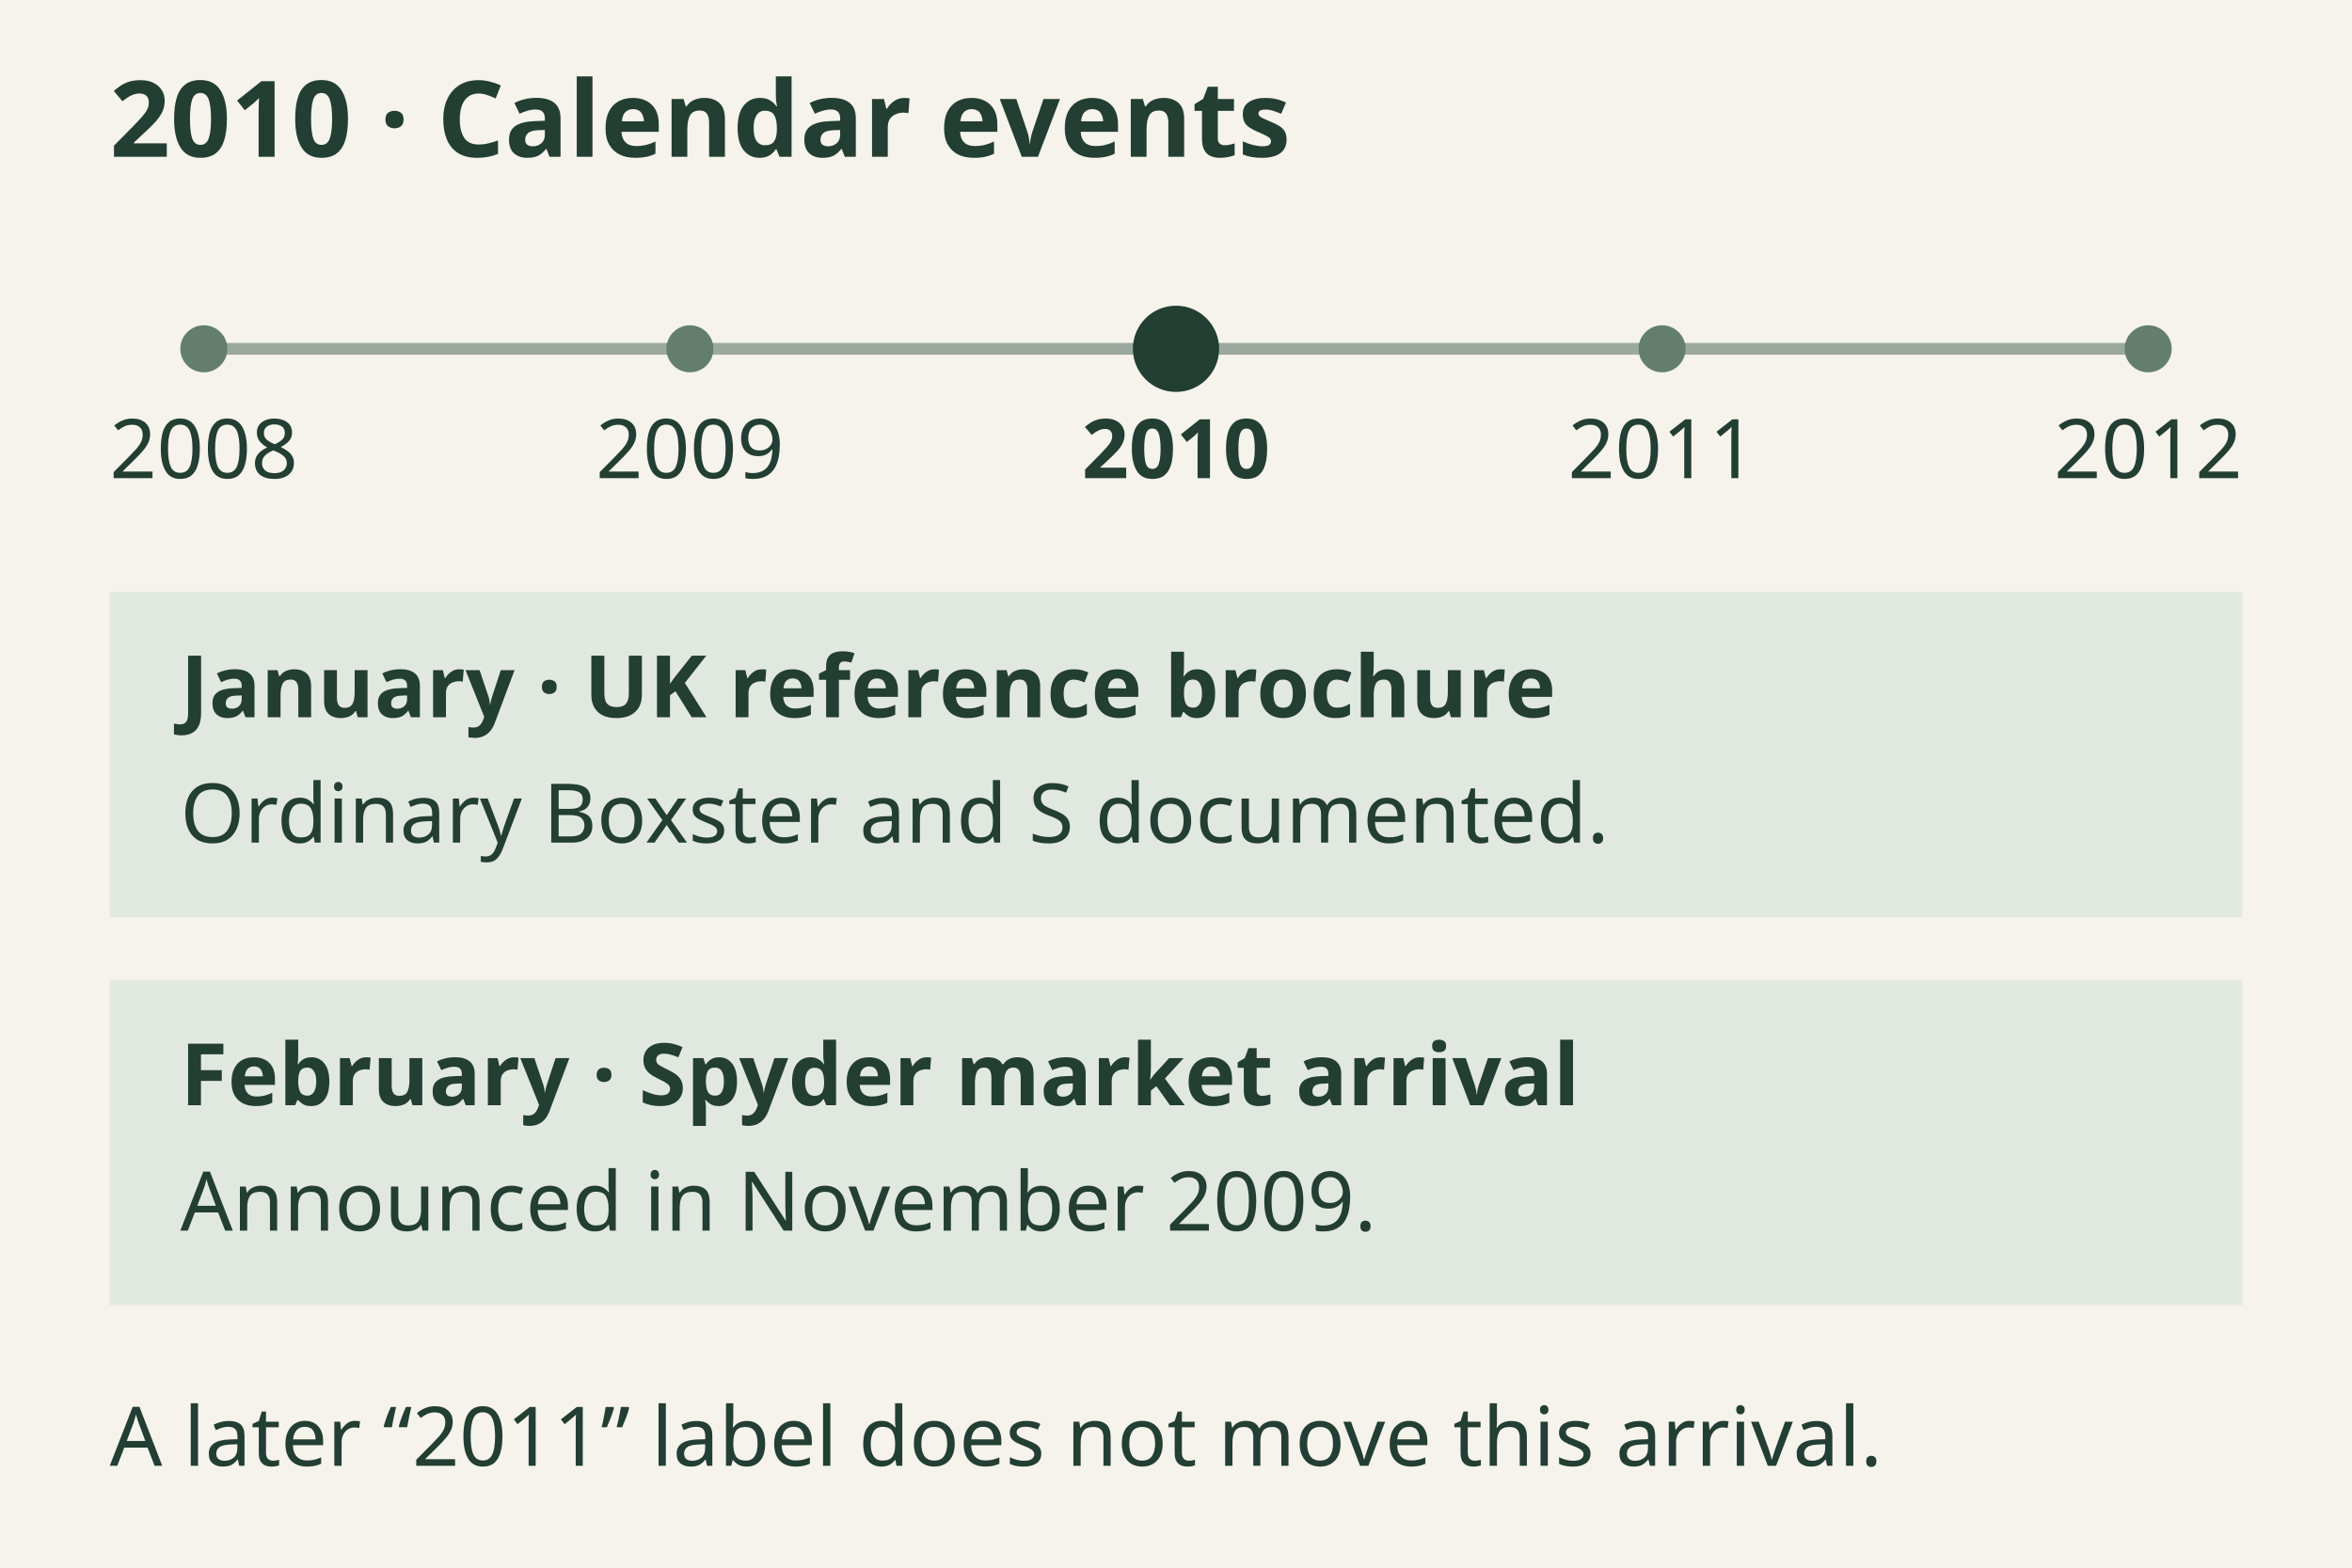
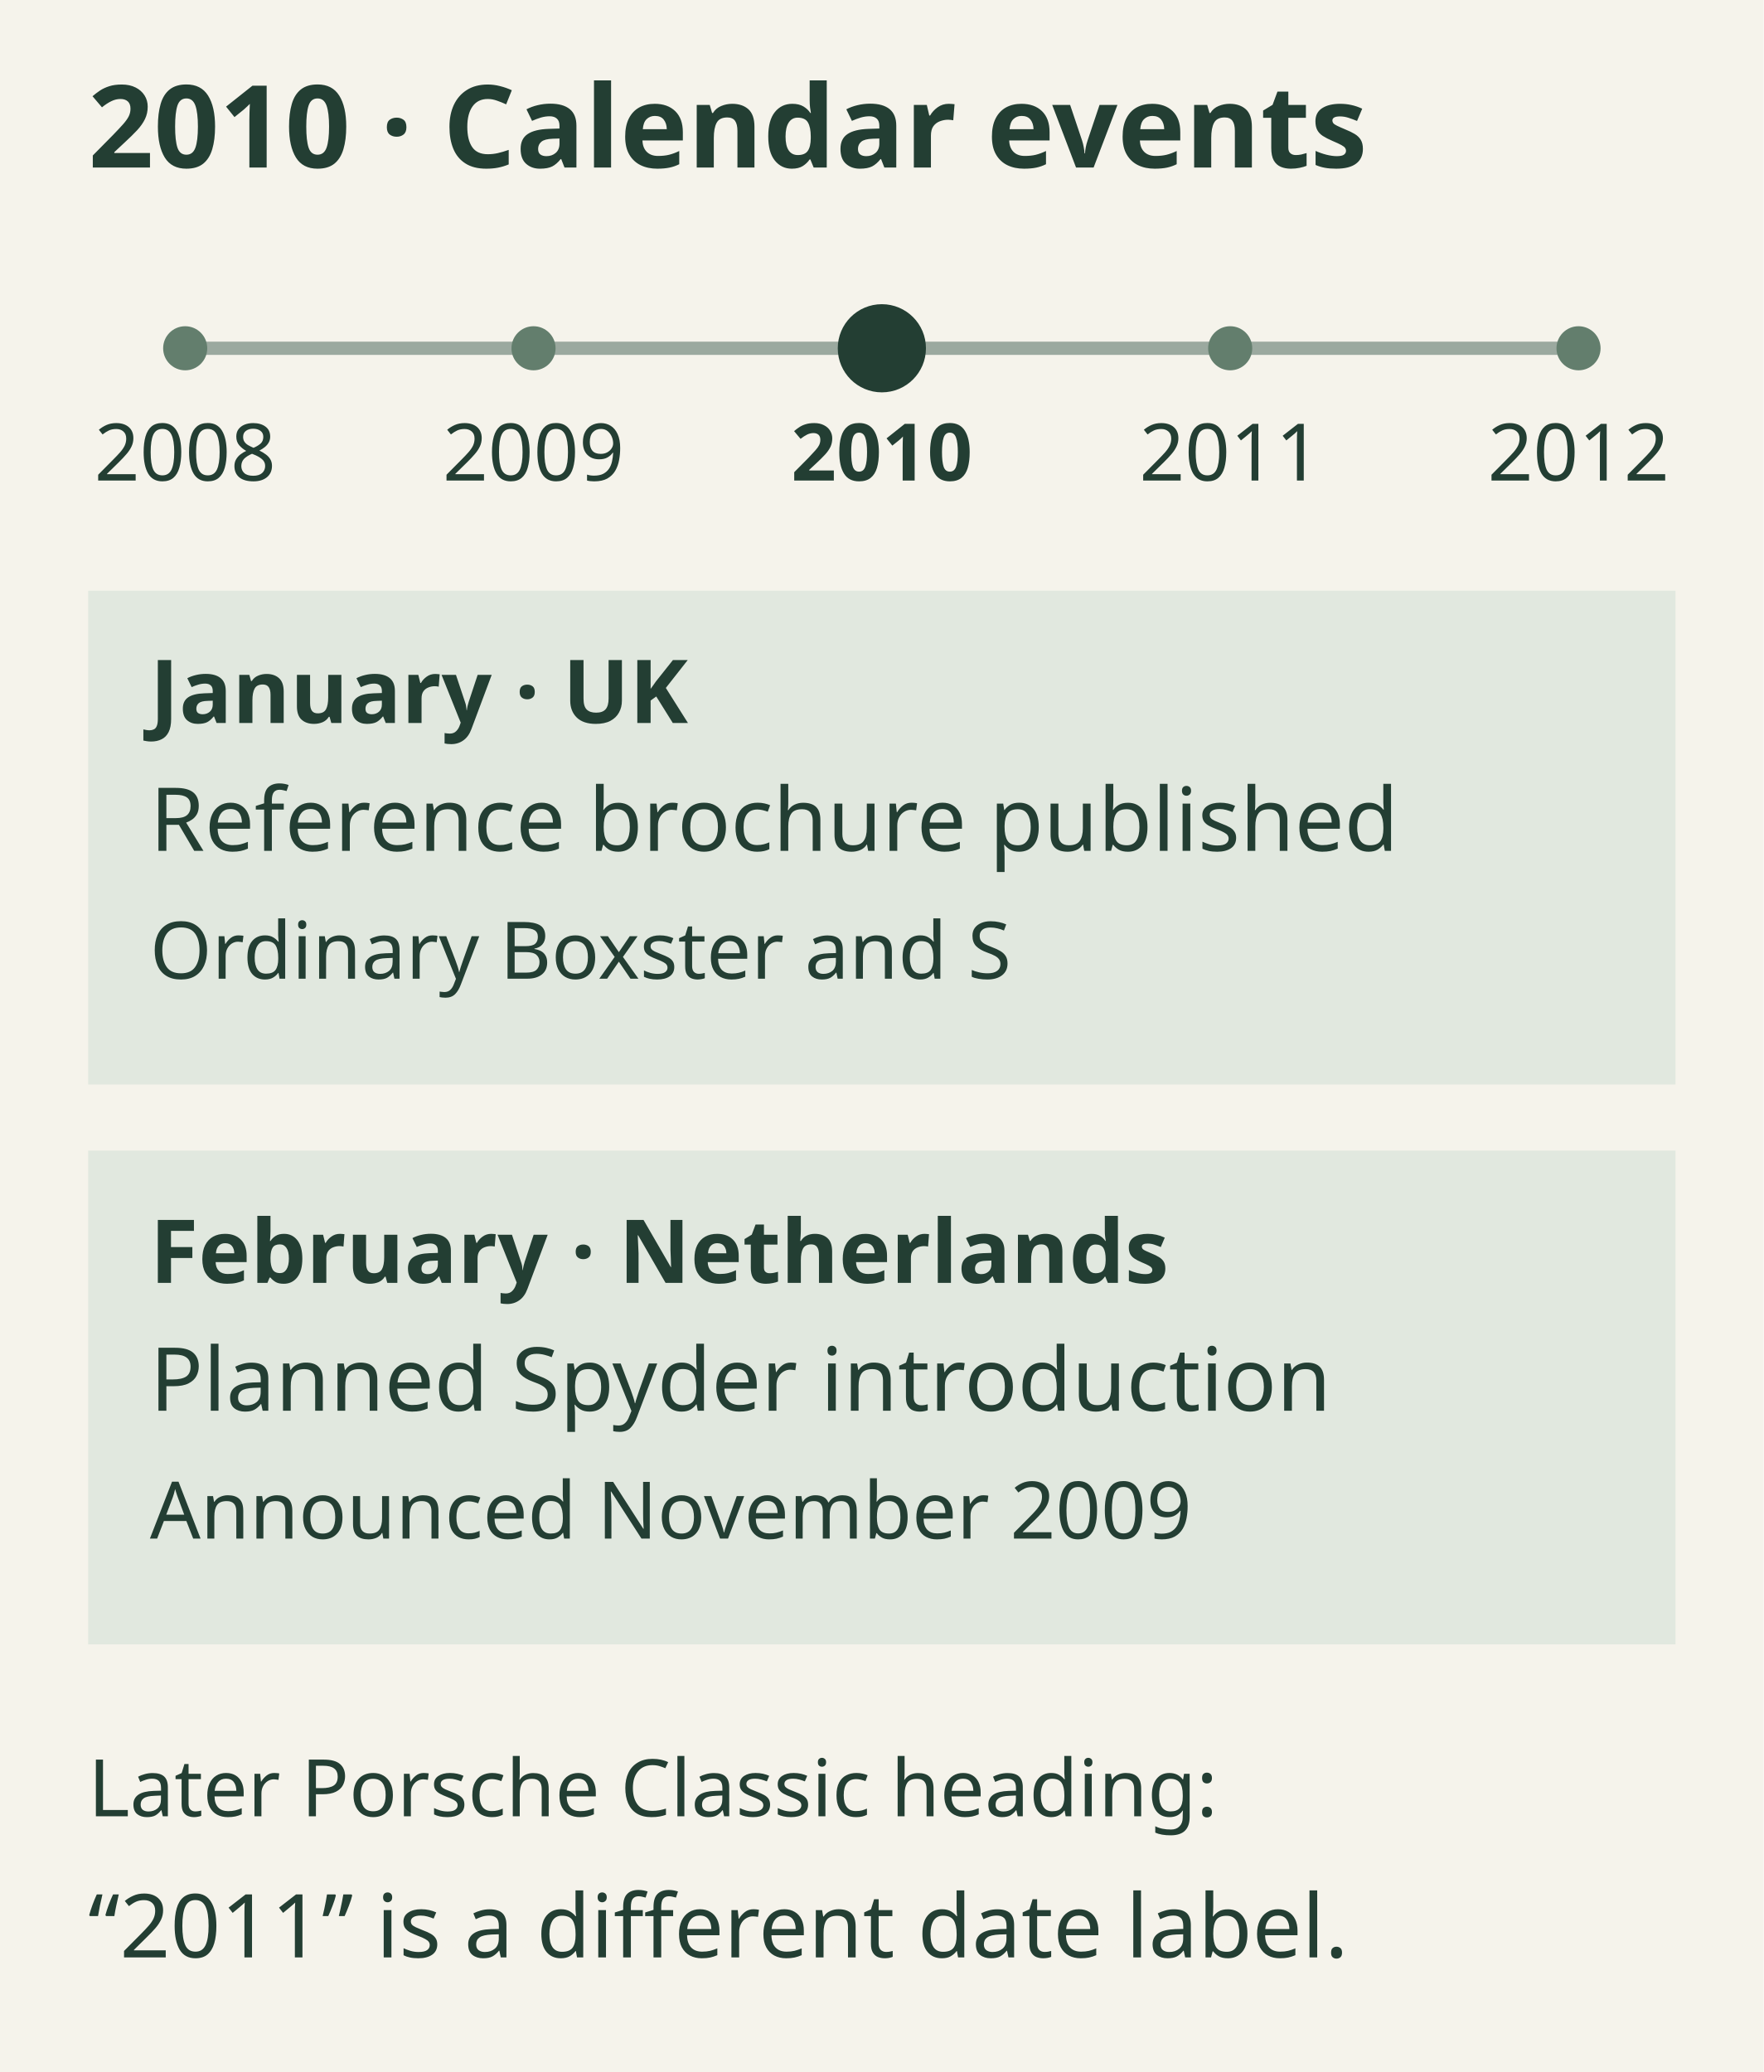
- <svg xmlns="http://www.w3.org/2000/svg" viewBox="0 0 600 400" role="img" aria-labelledby="timeline-evidence-title timeline-evidence-desc">
-   <rect width="600" height="400" fill="#f5f3eb" />
-   <g font-family="sans-serif" fill="#233e33">
-     <text x="28" y="40" font-size="27" font-weight="700">2010 · Calendar events</text>
-     <path d="M52 89H548" stroke="#9ba99f" stroke-width="3" />
+ <svg xmlns="http://www.w3.org/2000/svg" viewBox="0 0 400 470" role="img" aria-labelledby="timeline-evidence-title timeline-evidence-desc">
+   <rect width="400" height="470" fill="#f5f3eb" />
+   <g font-family="'Source Sans 3', sans-serif" fill="#233e33">
+     <text x="20" y="38" font-size="26" font-weight="700">2010 · Calendar events</text>
+     <path d="M42 79H358" stroke="#9ba99f" stroke-width="3" />
    <g fill="#637e6d">
-       <circle cx="52" cy="89" r="6" />
-       <circle cx="176" cy="89" r="6" />
-       <circle cx="424" cy="89" r="6" />
-       <circle cx="548" cy="89" r="6" />
+       <circle cx="42" cy="79" r="5" />
+       <circle cx="121" cy="79" r="5" />
+       <circle cx="279" cy="79" r="5" />
+       <circle cx="358" cy="79" r="5" />
    </g>
-     <circle cx="300" cy="89" r="11" fill="#233e33" />
-     <g font-size="21" text-anchor="middle">
-       <text x="52" y="122">2008</text>
-       <text x="176" y="122">2009</text>
-       <text x="300" y="122" font-weight="700">2010</text>
-       <text x="424" y="122">2011</text>
-       <text x="548" y="122">2012</text>
+     <circle cx="200" cy="79" r="10" fill="#233e33" />
+     <g font-size="18" text-anchor="middle">
+       <text x="42" y="109">2008</text>
+       <text x="121" y="109">2009</text>
+       <text x="200" y="109" font-weight="700">2010</text>
+       <text x="279" y="109">2011</text>
+       <text x="358" y="109">2012</text>
    </g>
-     <rect x="28" y="151" width="544" height="83" fill="#e1e8df" />
-     <text x="46" y="183" font-size="22" font-weight="600">January · UK reference brochure</text>
-     <text x="46" y="215" font-size="21">Ordinary Boxster and S documented.</text>
-     <rect x="28" y="250" width="544" height="83" fill="#e1e8df" />
-     <text x="46" y="282" font-size="22" font-weight="600">February · Spyder market arrival</text>
-     <text x="46" y="314" font-size="21">Announced in November 2009.</text>
-     <text x="28" y="374" font-size="21">A later “2011” label does not move this arrival.</text>
+     <rect x="20" y="134" width="360" height="112" fill="#e1e8df" />
+     <text x="34" y="164" font-size="20" font-weight="700">January · UK</text>
+     <text x="34" y="193" font-size="20">Reference brochure published</text>
+     <text x="34" y="222" font-size="18">Ordinary Boxster and S</text>
+     <rect x="20" y="261" width="360" height="112" fill="#e1e8df" />
+     <text x="34" y="291" font-size="20" font-weight="700">February · Netherlands</text>
+     <text x="34" y="320" font-size="20">Planned Spyder introduction</text>
+     <text x="34" y="349" font-size="18">Announced November 2009</text>
+     <text x="20" y="412" font-size="18">Later Porsche Classic heading:</text>
+     <text x="20" y="444" font-size="20">“2011” is a different date label.</text>
  </g>
</svg>
